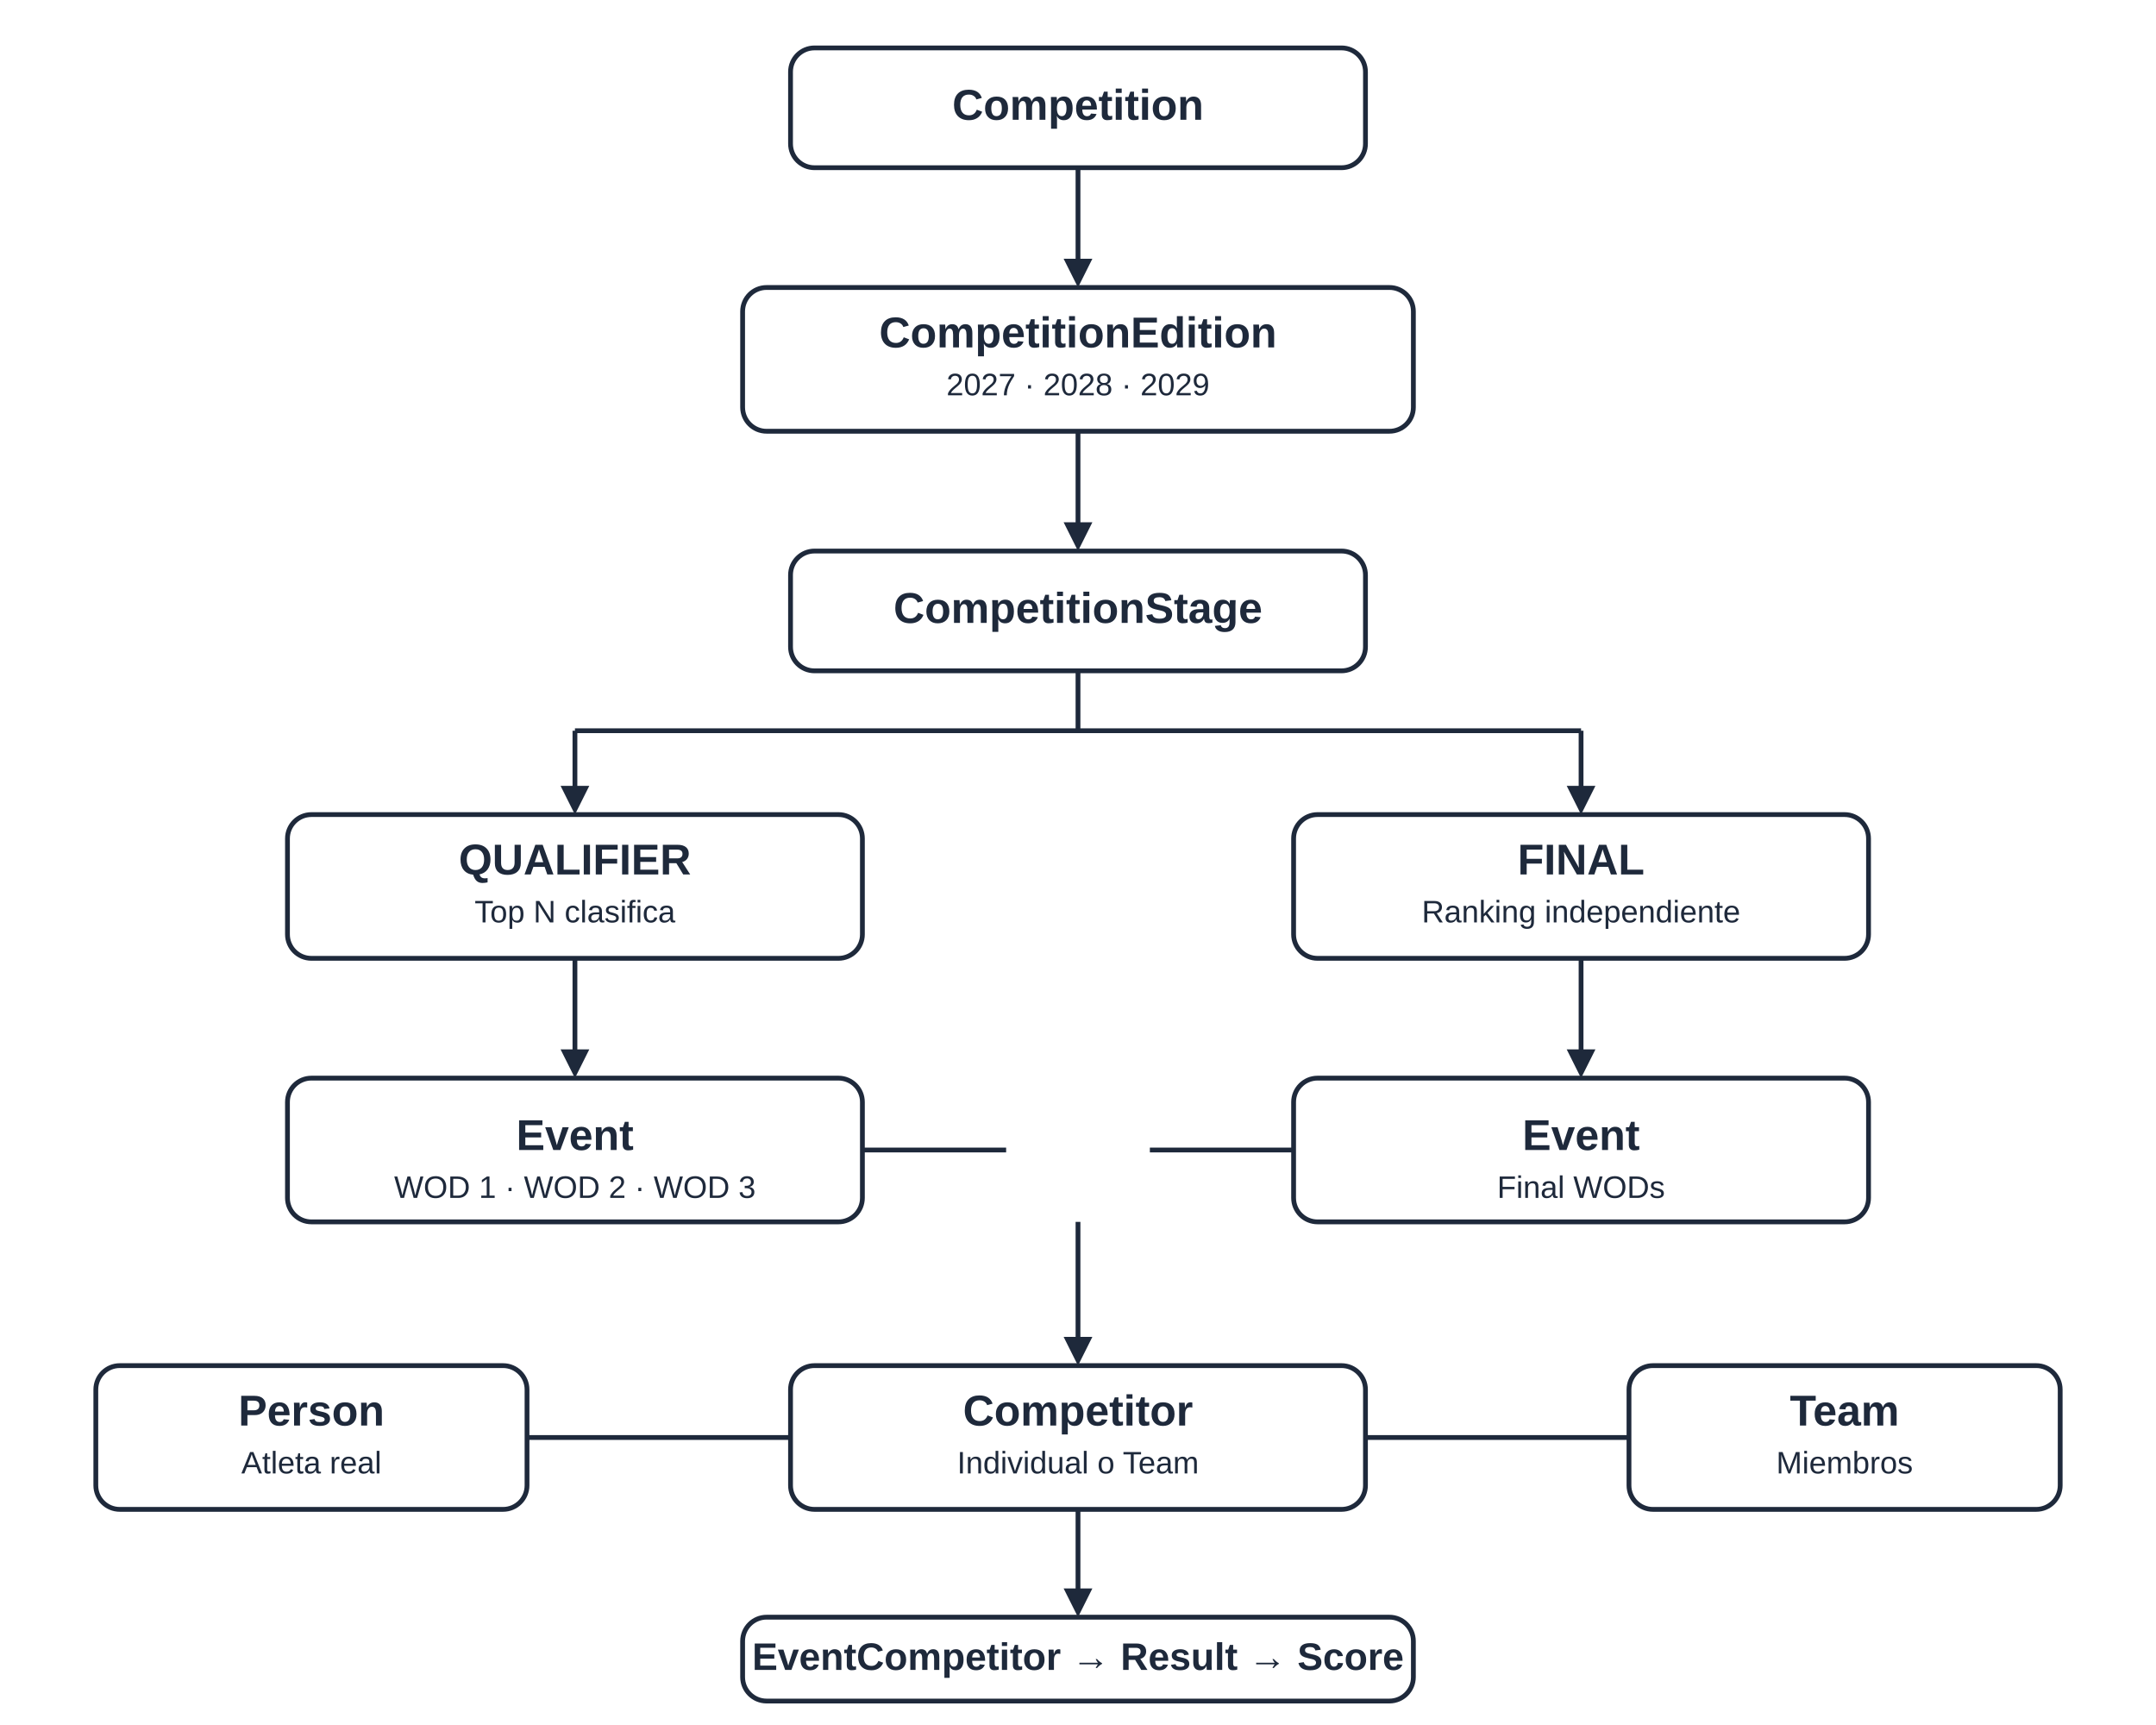
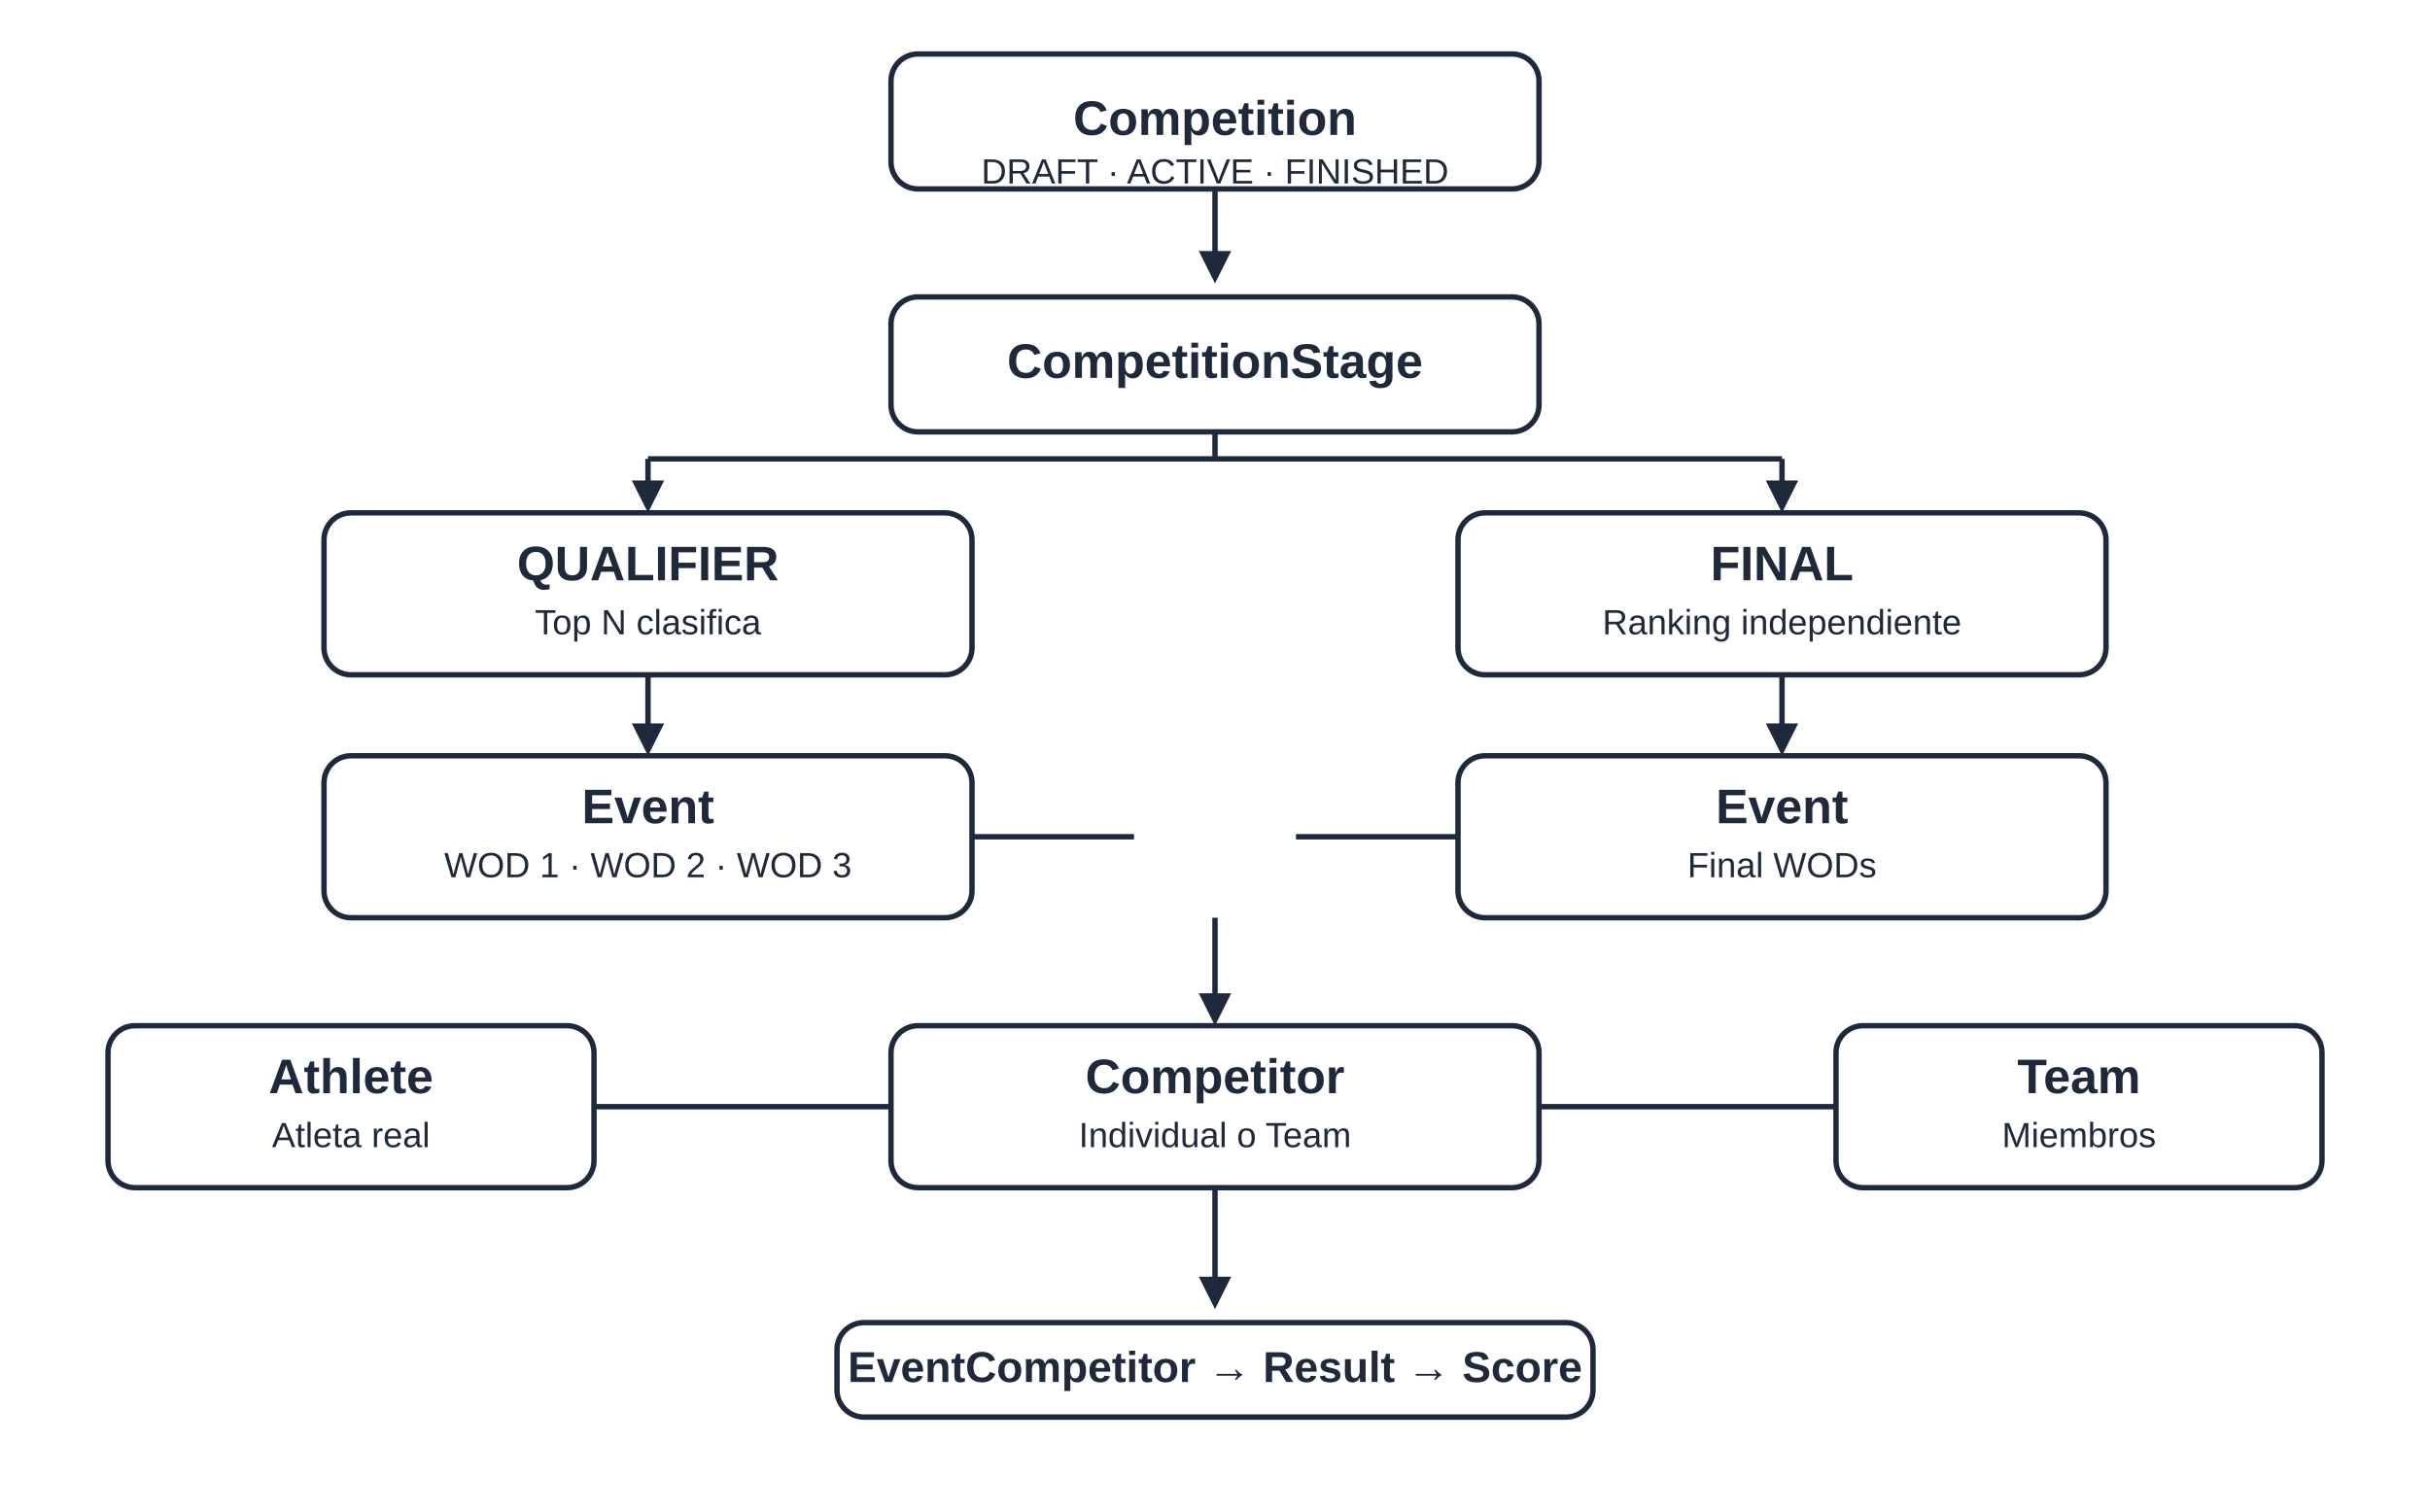
- <svg xmlns="http://www.w3.org/2000/svg" font-family="-apple-system-body, ui-sans-serif, -apple-system, system-ui, &quot;Segoe UI&quot;, Helvetica, &quot;Apple Color Emoji&quot;, Arial, sans-serif, &quot;Segoe UI Emoji&quot;, &quot;Segoe UI Symbol&quot;" font-weight="400" data-d-component="svg" fill="currentColor" height="720" style="color:rgb(30, 41, 59)" viewBox="0 0 900 720" width="100%">
+ <svg xmlns="http://www.w3.org/2000/svg" font-family="-apple-system-body, ui-sans-serif, -apple-system, system-ui, &quot;Segoe UI&quot;, Helvetica, &quot;Apple Color Emoji&quot;, Arial, sans-serif, &quot;Segoe UI Emoji&quot;, &quot;Segoe UI Symbol&quot;" font-weight="400" data-d-component="svg" fill="currentColor" height="560" style="color:rgb(30, 41, 59)" viewBox="0 0 900 560" width="100%">
  <rect x="330" y="20" width="240" height="50" rx="10" fill="none" stroke="currentColor" stroke-width="2" />
  <text x="450" y="50" text-anchor="middle" font-size="18" font-family="Arial" font-weight="bold">Competition</text>
-   <line x1="450" y1="70" x2="450" y2="110" stroke="currentColor" stroke-width="2" />
-   <polygon points="450,120 444,108 456,108" fill="currentColor" />
-   <rect x="310" y="120" width="280" height="60" rx="10" fill="none" stroke="currentColor" stroke-width="2" />
-   <text x="450" y="145" text-anchor="middle" font-size="18" font-family="Arial" font-weight="bold">CompetitionEdition</text>
-   <text x="450" y="165" text-anchor="middle" font-size="13" font-family="Arial">2027 · 2028 · 2029</text>
-   <line x1="450" y1="180" x2="450" y2="220" stroke="currentColor" stroke-width="2" />
-   <polygon points="450,230 444,218 456,218" fill="currentColor" />
-   <rect x="330" y="230" width="240" height="50" rx="10" fill="none" stroke="currentColor" stroke-width="2" />
-   <text x="450" y="260" text-anchor="middle" font-size="18" font-family="Arial" font-weight="bold">CompetitionStage</text>
-   <line x1="450" y1="280" x2="450" y2="305" stroke="currentColor" stroke-width="2" />
-   <line x1="450" y1="305" x2="240" y2="305" stroke="currentColor" stroke-width="2" />
-   <line x1="450" y1="305" x2="660" y2="305" stroke="currentColor" stroke-width="2" />
-   <line x1="240" y1="305" x2="240" y2="330" stroke="currentColor" stroke-width="2" />
-   <line x1="660" y1="305" x2="660" y2="330" stroke="currentColor" stroke-width="2" />
-   <polygon points="240,340 234,328 246,328" fill="currentColor" />
-   <polygon points="660,340 654,328 666,328" fill="currentColor" />
-   <rect x="120" y="340" width="240" height="60" rx="10" fill="none" stroke="currentColor" stroke-width="2" />
-   <text x="240" y="365" text-anchor="middle" font-size="18" font-family="Arial" font-weight="bold">QUALIFIER</text>
-   <text x="240" y="385" text-anchor="middle" font-size="13" font-family="Arial">Top N clasifica</text>
-   <rect x="540" y="340" width="240" height="60" rx="10" fill="none" stroke="currentColor" stroke-width="2" />
-   <text x="660" y="365" text-anchor="middle" font-size="18" font-family="Arial" font-weight="bold">FINAL</text>
-   <text x="660" y="385" text-anchor="middle" font-size="13" font-family="Arial">Ranking independiente</text>
-   <line x1="240" y1="400" x2="240" y2="440" stroke="currentColor" stroke-width="2" />
-   <line x1="660" y1="400" x2="660" y2="440" stroke="currentColor" stroke-width="2" />
-   <polygon points="240,450 234,438 246,438" fill="currentColor" />
-   <polygon points="660,450 654,438 666,438" fill="currentColor" />
-   <rect x="120" y="450" width="240" height="60" rx="10" fill="none" stroke="currentColor" stroke-width="2" />
-   <text x="240" y="480" text-anchor="middle" font-size="18" font-family="Arial" font-weight="bold">Event</text>
-   <text x="240" y="500" text-anchor="middle" font-size="13" font-family="Arial">WOD 1 · WOD 2 · WOD 3</text>
-   <rect x="540" y="450" width="240" height="60" rx="10" fill="none" stroke="currentColor" stroke-width="2" />
-   <text x="660" y="480" text-anchor="middle" font-size="18" font-family="Arial" font-weight="bold">Event</text>
-   <text x="660" y="500" text-anchor="middle" font-size="13" font-family="Arial">Final WODs</text>
-   <line x1="360" y1="480" x2="420" y2="480" stroke="currentColor" stroke-width="2" />
-   <line x1="540" y1="480" x2="480" y2="480" stroke="currentColor" stroke-width="2" />
-   <line x1="450" y1="510" x2="450" y2="560" stroke="currentColor" stroke-width="2" />
-   <polygon points="450,570 444,558 456,558" fill="currentColor" />
-   <rect x="330" y="570" width="240" height="60" rx="10" fill="none" stroke="currentColor" stroke-width="2" />
-   <text x="450" y="595" text-anchor="middle" font-size="18" font-family="Arial" font-weight="bold">Competitor</text>
-   <text x="450" y="615" text-anchor="middle" font-size="13" font-family="Arial">Individual o Team</text>
-   <line x1="330" y1="600" x2="220" y2="600" stroke="currentColor" stroke-width="2" />
-   <line x1="570" y1="600" x2="680" y2="600" stroke="currentColor" stroke-width="2" />
-   <rect x="40" y="570" width="180" height="60" rx="10" fill="none" stroke="currentColor" stroke-width="2" />
-   <text x="130" y="595" text-anchor="middle" font-size="18" font-family="Arial" font-weight="bold">Person</text>
-   <text x="130" y="615" text-anchor="middle" font-size="13" font-family="Arial">Atleta real</text>
-   <rect x="680" y="570" width="180" height="60" rx="10" fill="none" stroke="currentColor" stroke-width="2" />
-   <text x="770" y="595" text-anchor="middle" font-size="18" font-family="Arial" font-weight="bold">Team</text>
-   <text x="770" y="615" text-anchor="middle" font-size="13" font-family="Arial">Miembros</text>
-   <line x1="450" y1="630" x2="450" y2="665" stroke="currentColor" stroke-width="2" />
-   <polygon points="450,675 444,663 456,663" fill="currentColor" />
-   <rect x="310" y="675" width="280" height="35" rx="10" fill="none" stroke="currentColor" stroke-width="2" />
-   <text x="450" y="697" text-anchor="middle" font-size="16" font-family="Arial" font-weight="bold">EventCompetitor → Result → Score</text>
+   <text x="450" y="68" text-anchor="middle" font-size="13" font-family="Arial">DRAFT · ACTIVE · FINISHED</text>
+   <line x1="450" y1="70" x2="450" y2="95" stroke="currentColor" stroke-width="2" />
+   <polygon points="450,105 444,93 456,93" fill="currentColor" />
+   <rect x="330" y="110" width="240" height="50" rx="10" fill="none" stroke="currentColor" stroke-width="2" />
+   <text x="450" y="140" text-anchor="middle" font-size="18" font-family="Arial" font-weight="bold">CompetitionStage</text>
+   <line x1="450" y1="160" x2="450" y2="170" stroke="currentColor" stroke-width="2" />
+   <line x1="450" y1="170" x2="240" y2="170" stroke="currentColor" stroke-width="2" />
+   <line x1="450" y1="170" x2="660" y2="170" stroke="currentColor" stroke-width="2" />
+   <line x1="240" y1="170" x2="240" y2="180" stroke="currentColor" stroke-width="2" />
+   <line x1="660" y1="170" x2="660" y2="180" stroke="currentColor" stroke-width="2" />
+   <polygon points="240,190 234,178 246,178" fill="currentColor" />
+   <polygon points="660,190 654,178 666,178" fill="currentColor" />
+   <rect x="120" y="190" width="240" height="60" rx="10" fill="none" stroke="currentColor" stroke-width="2" />
+   <text x="240" y="215" text-anchor="middle" font-size="18" font-family="Arial" font-weight="bold">QUALIFIER</text>
+   <text x="240" y="235" text-anchor="middle" font-size="13" font-family="Arial">Top N clasifica</text>
+   <rect x="540" y="190" width="240" height="60" rx="10" fill="none" stroke="currentColor" stroke-width="2" />
+   <text x="660" y="215" text-anchor="middle" font-size="18" font-family="Arial" font-weight="bold">FINAL</text>
+   <text x="660" y="235" text-anchor="middle" font-size="13" font-family="Arial">Ranking independiente</text>
+   <line x1="240" y1="250" x2="240" y2="270" stroke="currentColor" stroke-width="2" />
+   <line x1="660" y1="250" x2="660" y2="270" stroke="currentColor" stroke-width="2" />
+   <polygon points="240,280 234,268 246,268" fill="currentColor" />
+   <polygon points="660,280 654,268 666,268" fill="currentColor" />
+   <rect x="120" y="280" width="240" height="60" rx="10" fill="none" stroke="currentColor" stroke-width="2" />
+   <text x="240" y="305" text-anchor="middle" font-size="18" font-family="Arial" font-weight="bold">Event</text>
+   <text x="240" y="325" text-anchor="middle" font-size="13" font-family="Arial">WOD 1 · WOD 2 · WOD 3</text>
+   <rect x="540" y="280" width="240" height="60" rx="10" fill="none" stroke="currentColor" stroke-width="2" />
+   <text x="660" y="305" text-anchor="middle" font-size="18" font-family="Arial" font-weight="bold">Event</text>
+   <text x="660" y="325" text-anchor="middle" font-size="13" font-family="Arial">Final WODs</text>
+   <line x1="360" y1="310" x2="420" y2="310" stroke="currentColor" stroke-width="2" />
+   <line x1="540" y1="310" x2="480" y2="310" stroke="currentColor" stroke-width="2" />
+   <line x1="450" y1="340" x2="450" y2="370" stroke="currentColor" stroke-width="2" />
+   <polygon points="450,380 444,368 456,368" fill="currentColor" />
+   <rect x="330" y="380" width="240" height="60" rx="10" fill="none" stroke="currentColor" stroke-width="2" />
+   <text x="450" y="405" text-anchor="middle" font-size="18" font-family="Arial" font-weight="bold">Competitor</text>
+   <text x="450" y="425" text-anchor="middle" font-size="13" font-family="Arial">Individual o Team</text>
+   <line x1="330" y1="410" x2="220" y2="410" stroke="currentColor" stroke-width="2" />
+   <line x1="570" y1="410" x2="680" y2="410" stroke="currentColor" stroke-width="2" />
+   <rect x="40" y="380" width="180" height="60" rx="10" fill="none" stroke="currentColor" stroke-width="2" />
+   <text x="130" y="405" text-anchor="middle" font-size="18" font-family="Arial" font-weight="bold">Athlete</text>
+   <text x="130" y="425" text-anchor="middle" font-size="13" font-family="Arial">Atleta real</text>
+   <rect x="680" y="380" width="180" height="60" rx="10" fill="none" stroke="currentColor" stroke-width="2" />
+   <text x="770" y="405" text-anchor="middle" font-size="18" font-family="Arial" font-weight="bold">Team</text>
+   <text x="770" y="425" text-anchor="middle" font-size="13" font-family="Arial">Miembros</text>
+   <line x1="450" y1="440" x2="450" y2="475" stroke="currentColor" stroke-width="2" />
+   <polygon points="450,485 444,473 456,473" fill="currentColor" />
+   <rect x="310" y="490" width="280" height="35" rx="10" fill="none" stroke="currentColor" stroke-width="2" />
+   <text x="450" y="512" text-anchor="middle" font-size="16" font-family="Arial" font-weight="bold">EventCompetitor → Result → Score</text>
</svg>
